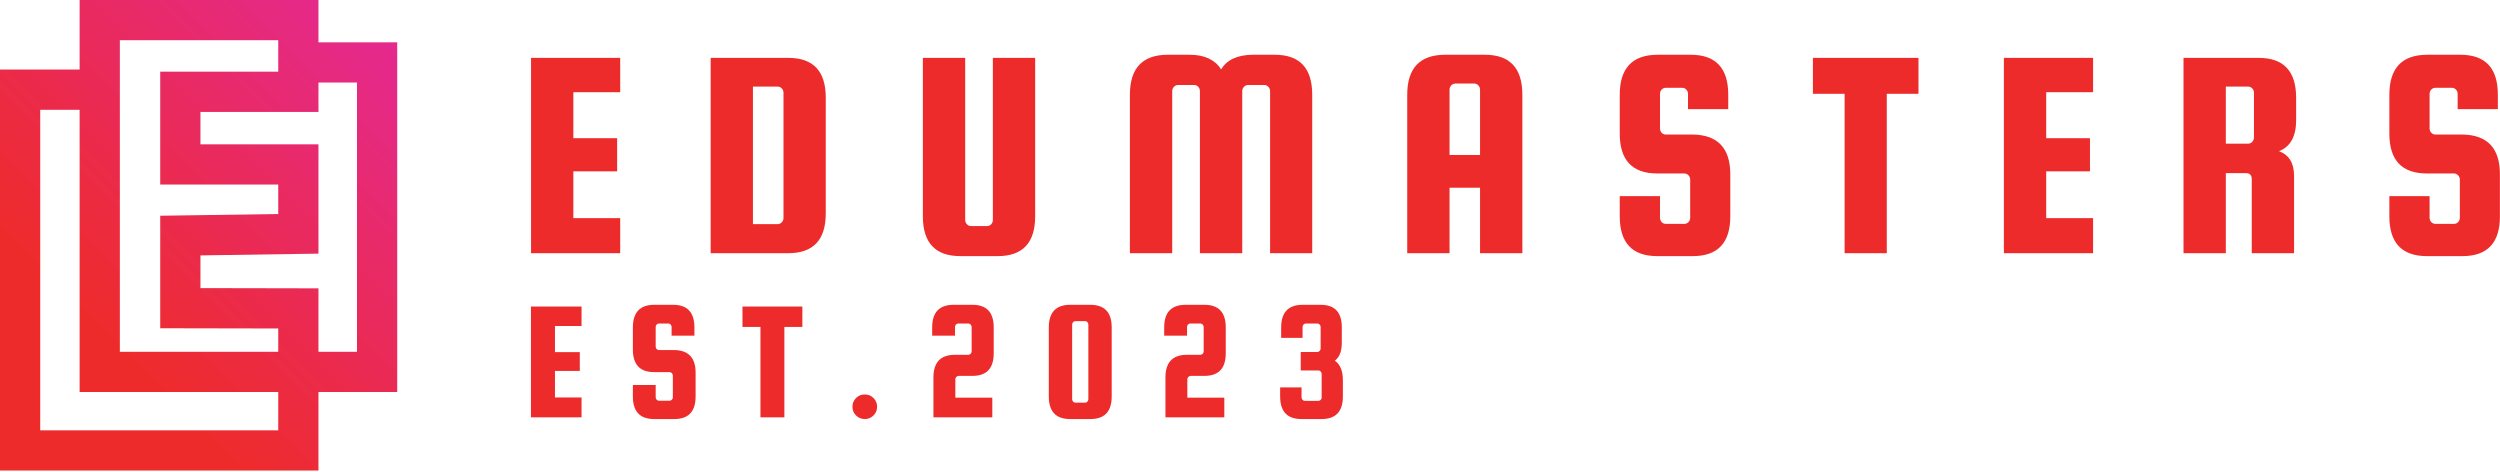
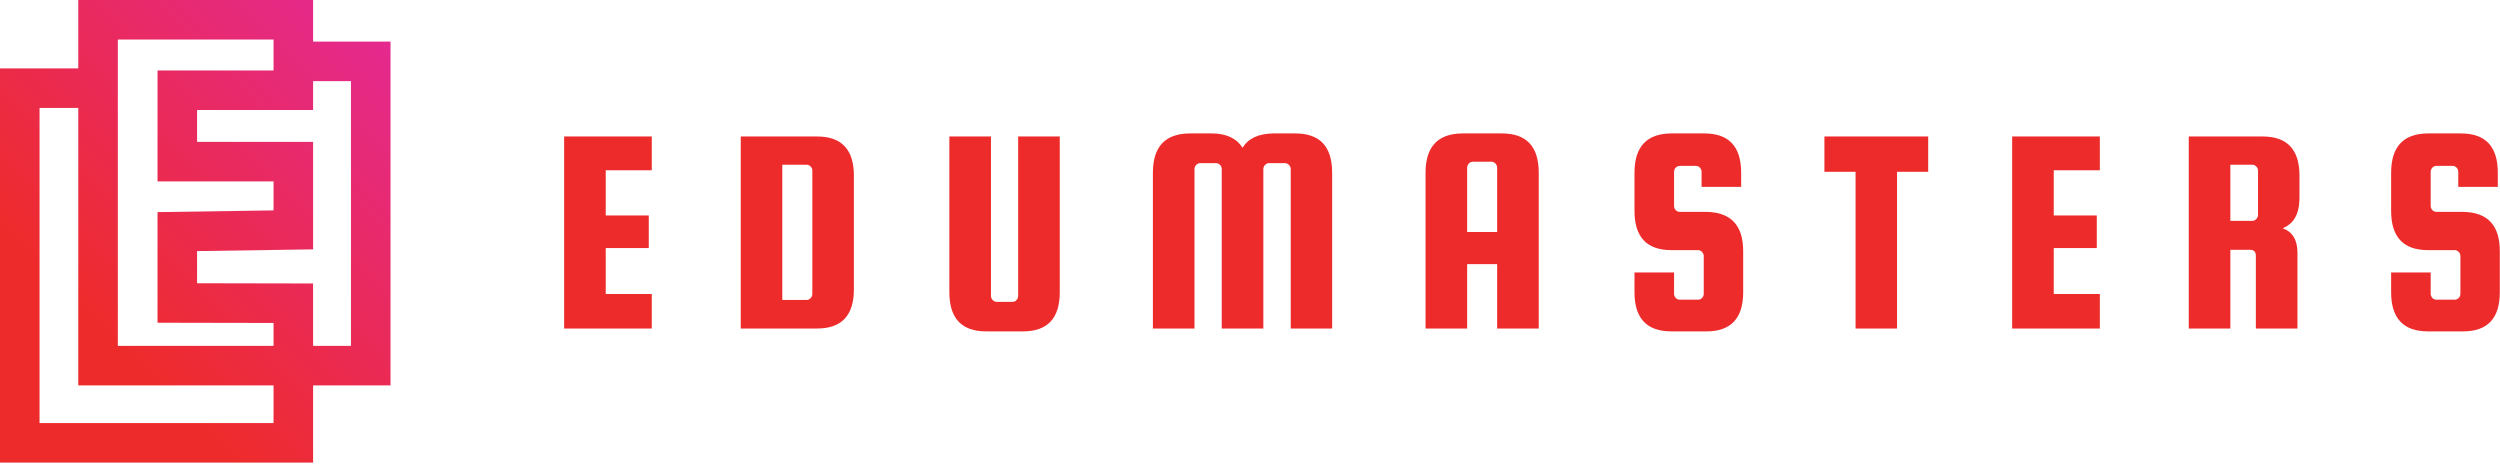
- <svg xmlns="http://www.w3.org/2000/svg" width="1050" height="198" viewBox="0 0 1050 198" fill="none">
+ <svg xmlns="http://www.w3.org/2000/svg" width="1068" height="198" viewBox="0 0 1068 198" fill="none">
  <path d="M133.754 17.78V-2.23091e-06H33.44V29.216H0V197.629H133.754V164.65H166.832V17.78H133.754ZM116.86 180.734H16.893V46.111H33.44V164.65H116.86V180.734ZM116.86 147.753H50.336V16.893H116.86V30.109H67.296V77.507H116.86V89.884L67.296 90.612V137.867L116.86 137.964V147.753ZM149.935 147.753H133.754V121.103L84.19 121.003V107.262L133.754 106.528V60.612H84.19V47.006H133.754V34.672H149.935V147.753Z" fill="url(#paint0_linear_1_21)" />
-   <path d="M223.039 106.34H260.482V91.604H240.81V71.97H259.195V58.042H240.81V38.734H260.482V24.306H223.039V106.34ZM298.483 106.34H331.104C341.574 106.34 346.819 100.768 346.819 89.626V41.02C346.819 29.878 341.574 24.306 331.104 24.306H298.483V106.34ZM326.647 94.14H316.234V36.371H326.647C327.953 36.371 329.068 37.562 329.068 38.849V91.604C329.068 92.911 327.953 94.14 326.647 94.14ZM387.605 90.855C387.605 101.998 392.869 107.569 403.32 107.569H419.054C429.505 107.569 434.769 101.998 434.769 90.855V24.306H416.999V92.411C416.999 93.718 415.961 94.947 414.655 94.947H407.777C406.49 94.947 405.376 93.718 405.376 92.411V24.306H387.605V90.855ZM474.557 39.791V106.34H492.327V38.235C492.327 36.928 493.442 35.699 494.729 35.699H501.606C502.913 35.699 503.969 36.928 503.969 38.235V106.34H521.74V38.235C521.74 36.928 522.854 35.699 524.142 35.699H531.019C532.326 35.699 533.44 36.928 533.44 38.235V106.34H551.134V39.791C551.134 28.571 545.87 23 535.419 23H526.063C519.684 23.077 515.285 25.113 512.884 29.128C510.271 25.056 505.891 23 499.685 23H490.272C479.821 23.077 474.557 28.648 474.557 39.791ZM591.036 39.791V106.34H608.807V78.848H621.621V106.34H639.392V39.791C639.392 28.571 634.128 23 623.677 23H606.77C596.3 23.077 591.036 28.648 591.036 39.791ZM608.807 65.112V37.62C608.807 36.314 609.921 35.084 611.227 35.084H619.219C620.507 35.084 621.621 36.314 621.621 37.62V65.112H608.807ZM680.293 90.855C680.293 101.998 685.557 107.569 696.008 107.569H710.993C721.463 107.569 726.727 101.998 726.727 90.855V73.219C726.727 62.249 721.463 56.678 710.993 56.505H699.601C698.179 56.505 697.199 55.256 697.199 53.969V39.407C697.199 37.985 698.313 36.871 699.601 36.871H706.536C707.958 36.871 708.957 38.12 708.957 39.407V45.843H725.863V39.791C725.863 28.571 720.599 23 710.128 23H696.008C685.557 23.077 680.293 28.648 680.293 39.791V56.121C680.293 67.283 685.557 72.854 696.008 72.854H707.477C708.764 72.854 709.879 74.084 709.879 75.39V91.489C709.879 92.911 708.764 94.025 707.477 94.025H699.601C698.179 94.025 697.199 92.776 697.199 91.489V82.383H680.293V90.855ZM761.423 39.407H774.737V106.34H792.45V39.407H805.763V24.306H761.423V39.407ZM841.631 106.34H879.094V91.604H859.402V71.97H877.788V58.042H859.402V38.734H879.094V24.306H841.631V106.34ZM917.075 106.34H934.846V72.719H943.318C944.932 72.719 945.739 73.584 945.739 75.255V106.34H963.509V73.891C963.509 68.512 961.396 65.035 957.189 63.498C961.953 61.634 964.374 57.312 964.374 50.549V41.02C964.374 29.878 959.11 24.306 948.659 24.306H917.075V106.34ZM944.259 60.347H934.846V36.371H944.259C945.547 36.371 946.661 37.562 946.661 38.849V57.792C946.661 59.099 945.547 60.347 944.259 60.347ZM1003.53 90.855C1003.53 101.998 1008.79 107.569 1019.26 107.569H1034.25C1044.72 107.569 1049.96 101.998 1049.96 90.855V73.219C1049.96 62.249 1044.72 56.678 1034.25 56.505H1022.85C1021.43 56.505 1020.43 55.256 1020.43 53.969V39.407C1020.43 37.985 1021.55 36.871 1022.85 36.871H1029.79C1031.21 36.871 1032.21 38.12 1032.21 39.407V45.843H1049.1V39.791C1049.1 28.571 1043.83 23 1033.38 23H1019.26C1008.79 23.077 1003.53 28.648 1003.53 39.791V56.121C1003.53 67.283 1008.79 72.854 1019.26 72.854H1030.71C1032.02 72.854 1033.13 74.084 1033.13 75.39V91.489C1033.13 92.911 1032.02 94.025 1030.71 94.025H1022.85C1021.43 94.025 1020.43 92.776 1020.43 91.489V82.383H1003.53V90.855Z" fill="#EE2B2B" />
-   <path d="M223 175.293H244.249V166.93H233.085V155.792H243.517V147.891H233.085V136.932H244.249V128.749H223V175.293ZM265.806 166.506C265.806 172.84 268.787 176 274.722 176H283.227C289.162 176 292.155 172.84 292.155 166.506V156.498C292.155 150.28 289.162 147.12 283.227 147.017H276.765C275.955 147.017 275.39 146.311 275.39 145.578V137.318C275.39 136.508 276.019 135.879 276.765 135.879H280.696C281.505 135.879 282.07 136.585 282.07 137.318V140.979H291.654V137.536C291.654 131.177 288.674 128.017 282.738 128.017H274.722C268.787 128.042 265.806 131.203 265.806 137.536V146.799C265.806 153.132 268.787 156.293 274.722 156.293H281.222C281.968 156.293 282.597 156.986 282.597 157.732V166.866C282.597 167.675 281.968 168.305 281.222 168.305H276.765C275.955 168.305 275.39 167.598 275.39 166.866V161.701H265.806V166.506ZM311.837 137.318H319.391V175.293H329.437V137.318H336.991V128.749H311.837V137.318ZM359.525 174.484C360.54 175.499 361.773 176 363.212 176C364.651 176 365.846 175.499 366.873 174.484C367.888 173.469 368.376 172.274 368.376 170.836C368.376 169.397 367.888 168.202 366.873 167.174C365.846 166.159 364.651 165.671 363.212 165.671C361.773 165.671 360.54 166.159 359.525 167.174C358.51 168.202 358.022 169.397 358.022 170.836C358.022 172.274 358.51 173.469 359.525 174.484ZM391.514 137.536V140.979H401.098V137.318C401.098 136.508 401.74 135.879 402.472 135.879H406.725C407.457 135.879 408.086 136.585 408.086 137.318V147.608C408.086 148.353 407.457 149.021 406.725 149.021H400.956C395.021 149.047 392.041 152.22 392.041 158.541V175.293H416.771V167.007H401.239V159.312C401.239 158.567 401.868 157.873 402.614 157.873H408.446C414.381 157.873 417.362 154.713 417.362 148.379V137.536C417.362 131.177 414.381 128.017 408.446 128.017H400.43C394.494 128.042 391.514 131.203 391.514 137.536ZM440.499 137.536V166.506C440.499 172.84 443.48 176 449.415 176H457.997C463.932 176 466.913 172.84 466.913 166.506V137.536C466.913 131.203 463.932 128.042 457.997 128.017H449.415C443.48 128.042 440.499 131.203 440.499 137.536ZM450.302 167.675V136.303C450.302 135.558 450.931 134.864 451.663 134.864H455.774C456.519 134.864 457.11 135.558 457.11 136.303V167.675C457.11 168.407 456.519 169.114 455.774 169.114H451.663C450.867 169.114 450.302 168.407 450.302 167.675ZM488.958 137.536V140.979H498.555V137.318C498.555 136.508 499.184 135.879 499.917 135.879H504.169C504.901 135.879 505.544 136.585 505.544 137.318V147.608C505.544 148.353 504.901 149.021 504.169 149.021H498.413C492.465 149.047 489.485 152.22 489.485 158.541V175.293H514.215V167.007H498.683V159.312C498.683 158.567 499.326 157.873 500.058 157.873H505.89C511.826 157.873 514.819 154.713 514.819 148.379V137.536C514.819 131.177 511.826 128.017 505.89 128.017H497.887C491.939 128.042 488.958 131.203 488.958 137.536ZM537.661 166.506C537.661 172.84 540.654 176 546.59 176H555.094C561.03 176 564.01 172.84 564.01 166.506V159.62C564.01 155.792 562.892 153.055 560.644 151.475C562.61 150.036 563.586 147.467 563.56 143.716V137.536C563.586 131.177 560.606 128.017 554.67 128.017H547.014C541.078 128.042 538.085 131.203 538.085 137.536V141.917H547.078V137.318C547.078 136.508 547.707 135.879 548.452 135.879H553.296C554.041 135.879 554.67 136.585 554.67 137.318V146.388C554.67 147.12 554.041 147.827 553.296 147.827H546.307V155.586H553.72C554.452 155.586 555.094 156.293 555.094 157.025V166.93C555.094 167.739 554.452 168.369 553.72 168.369H548.029C547.296 168.369 546.654 167.675 546.654 166.93V162.716H537.661V166.506Z" fill="#EE2B2B" />
+   <path d="M241 140.34H278.443V125.604H258.771V105.97H277.156V92.042H258.771V72.734H278.443V58.306H241V140.34ZM316.444 140.34H349.065C359.535 140.34 364.78 134.768 364.78 123.626V75.02C364.78 63.878 359.535 58.306 349.065 58.306H316.444V140.34ZM344.608 128.14H334.195V70.371H344.608C345.914 70.371 347.028 71.562 347.028 72.85V125.604C347.028 126.911 345.914 128.14 344.608 128.14ZM405.566 124.855C405.566 135.998 410.83 141.569 421.281 141.569H437.015C447.466 141.569 452.73 135.998 452.73 124.855V58.306H434.96V126.411C434.96 127.718 433.922 128.947 432.616 128.947H425.738C424.451 128.947 423.337 127.718 423.337 126.411V58.306H405.566V124.855ZM492.518 73.791V140.34H510.288V72.235C510.288 70.928 511.402 69.699 512.69 69.699H519.567C520.874 69.699 521.93 70.928 521.93 72.235V140.34H539.701V72.235C539.701 70.928 540.815 69.699 542.102 69.699H548.98C550.287 69.699 551.401 70.928 551.401 72.235V140.34H569.095V73.791C569.095 62.571 563.831 57 553.38 57H544.024C537.645 57.077 533.246 59.113 530.845 63.129C528.232 59.056 523.852 57 517.646 57H508.233C497.781 57.077 492.518 62.648 492.518 73.791ZM608.997 73.791V140.34H626.768V112.848H639.582V140.34H657.352V73.791C657.352 62.571 652.089 57 641.637 57H624.731C614.261 57.077 608.997 62.648 608.997 73.791ZM626.768 99.112V71.62C626.768 70.314 627.882 69.084 629.188 69.084H637.18C638.468 69.084 639.582 70.314 639.582 71.62V99.112H626.768ZM698.254 124.855C698.254 135.998 703.518 141.569 713.969 141.569H728.954C739.424 141.569 744.688 135.998 744.688 124.855V107.219C744.688 96.249 739.424 90.678 728.954 90.505H717.561C716.14 90.505 715.16 89.256 715.16 87.969V73.407C715.16 71.985 716.274 70.871 717.561 70.871H724.497C725.918 70.871 726.917 72.12 726.917 73.407V79.843H743.824V73.791C743.824 62.571 738.56 57 728.089 57H713.969C703.518 57.077 698.254 62.648 698.254 73.791V90.121C698.254 101.283 703.518 106.854 713.969 106.854H725.438C726.725 106.854 727.84 108.083 727.84 109.39V125.489C727.84 126.911 726.725 128.025 725.438 128.025H717.561C716.14 128.025 715.16 126.776 715.16 125.489V116.383H698.254V124.855ZM779.384 73.407H792.698V140.34H810.411V73.407H823.724V58.306H779.384V73.407ZM859.592 140.34H897.055V125.604H877.363V105.97H895.748V92.042H877.363V72.734H897.055V58.306H859.592V140.34ZM935.036 140.34H952.807V106.719H961.279C962.893 106.719 963.7 107.584 963.7 109.255V140.34H981.47V107.891C981.47 102.512 979.357 99.035 975.15 97.498C979.914 95.634 982.335 91.312 982.335 84.549V75.02C982.335 63.878 977.071 58.306 966.62 58.306H935.036V140.34ZM962.22 94.347H952.807V70.371H962.22C963.508 70.371 964.622 71.562 964.622 72.85V91.792C964.622 93.099 963.508 94.347 962.22 94.347ZM1021.49 124.855C1021.49 135.998 1026.75 141.569 1037.22 141.569H1052.21C1062.68 141.569 1067.92 135.998 1067.92 124.855V107.219C1067.92 96.249 1062.68 90.678 1052.21 90.505H1040.81C1039.39 90.505 1038.39 89.256 1038.39 87.969V73.407C1038.39 71.985 1039.51 70.871 1040.81 70.871H1047.75C1049.17 70.871 1050.17 72.12 1050.17 73.407V79.843H1067.06V73.791C1067.06 62.571 1061.79 57 1051.34 57H1037.22C1026.75 57.077 1021.49 62.648 1021.49 73.791V90.121C1021.49 101.283 1026.75 106.854 1037.22 106.854H1048.67C1049.98 106.854 1051.09 108.083 1051.09 109.39V125.489C1051.09 126.911 1049.98 128.025 1048.67 128.025H1040.81C1039.39 128.025 1038.39 126.776 1038.39 125.489V116.383H1021.49V124.855Z" fill="#EE2B2B" />
  <defs>
    <linearGradient id="paint0_linear_1_21" x1="261.404" y1="75.767" x2="52.887" y2="284.285" gradientUnits="userSpaceOnUse">
      <stop stop-color="#E3299E" />
      <stop offset="0.68" stop-color="#EE2B2B" />
      <stop offset="1" stop-color="#EE2B2B" />
    </linearGradient>
  </defs>
</svg>
